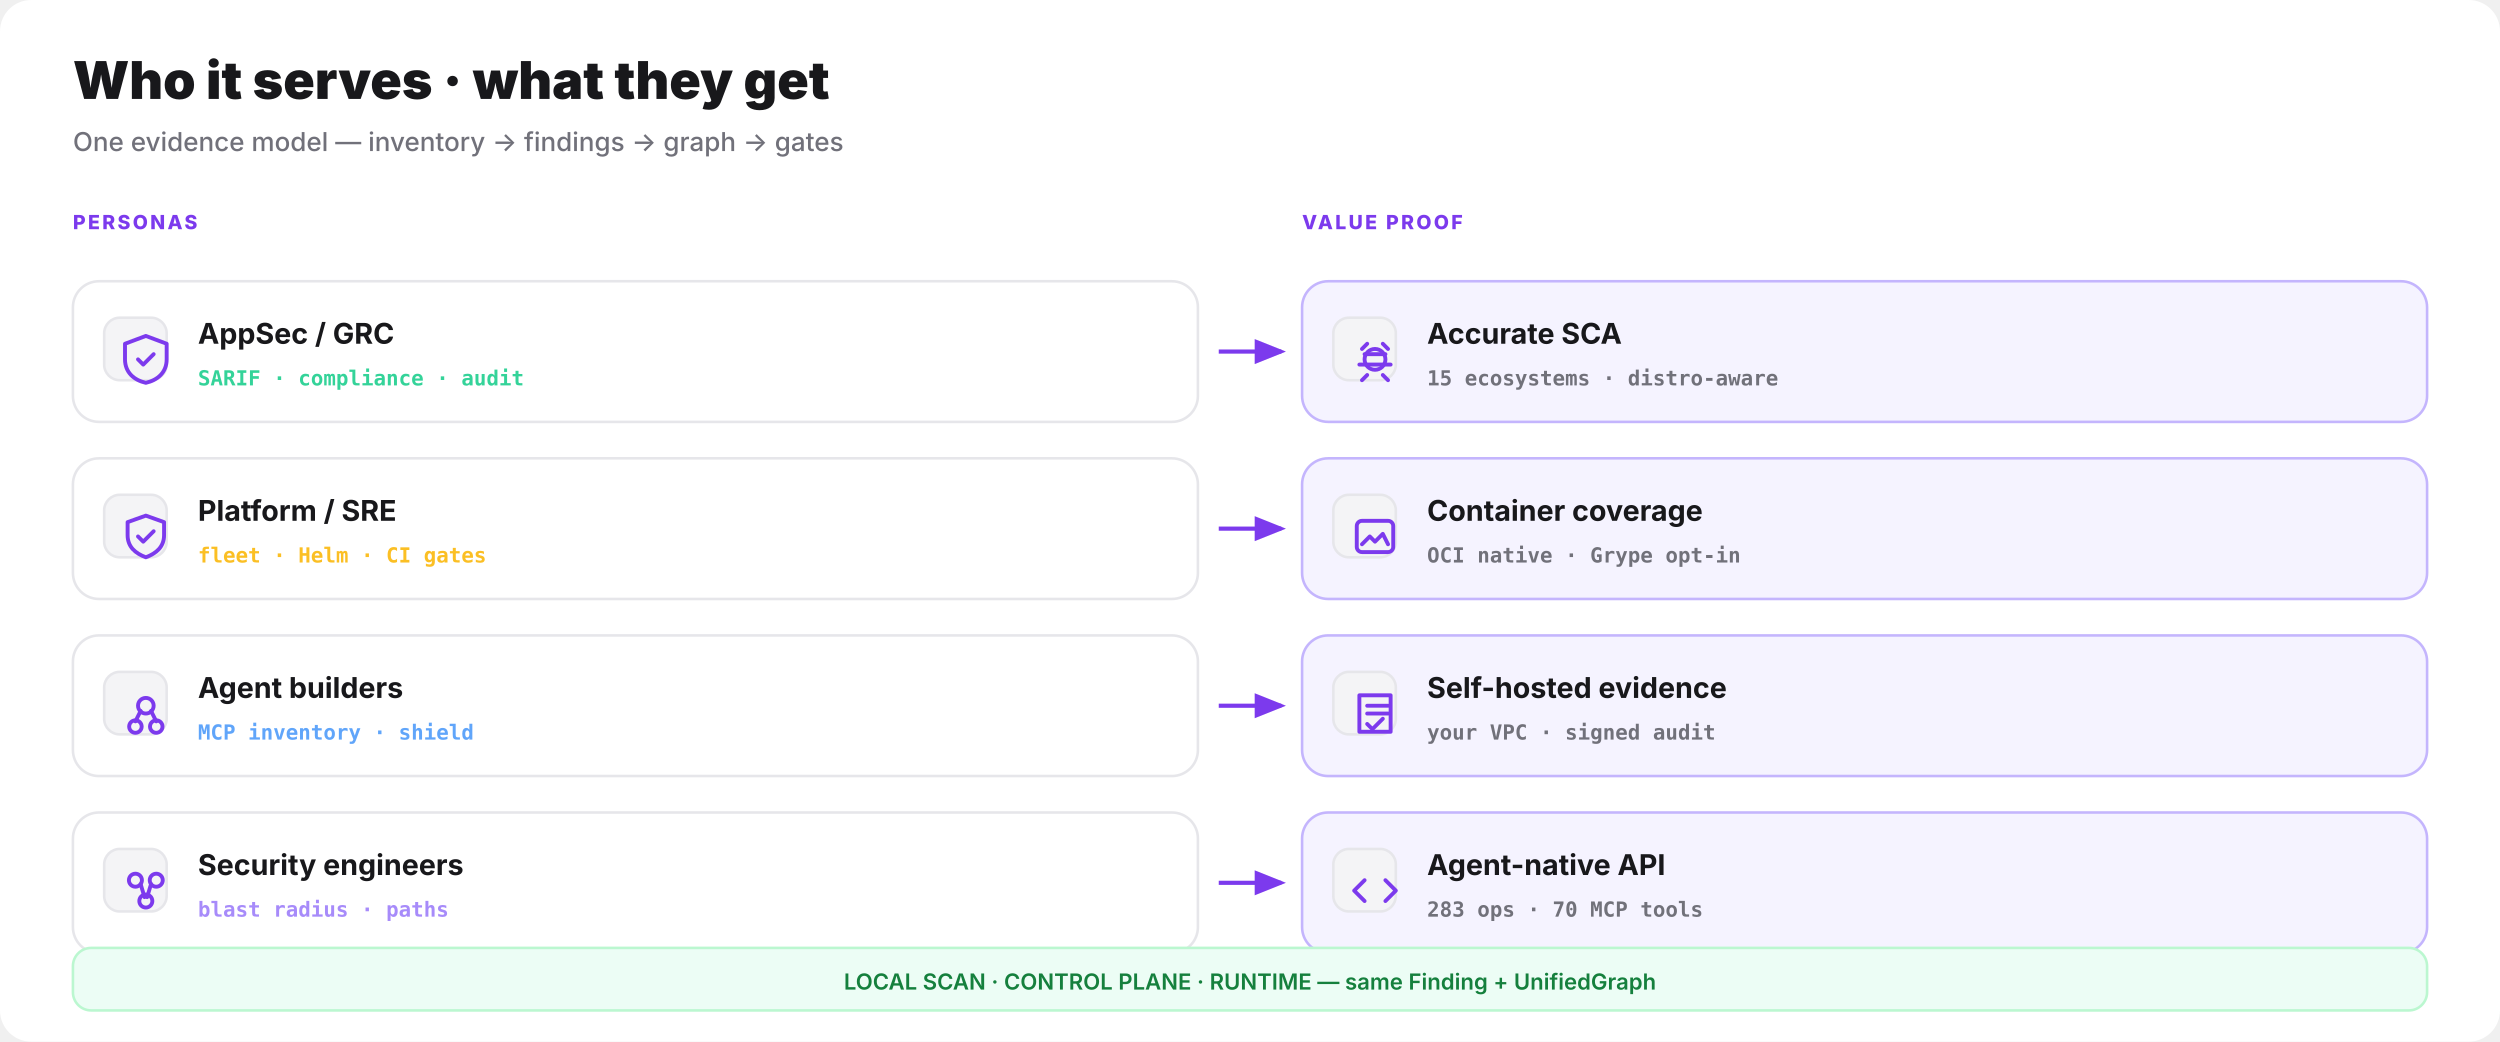
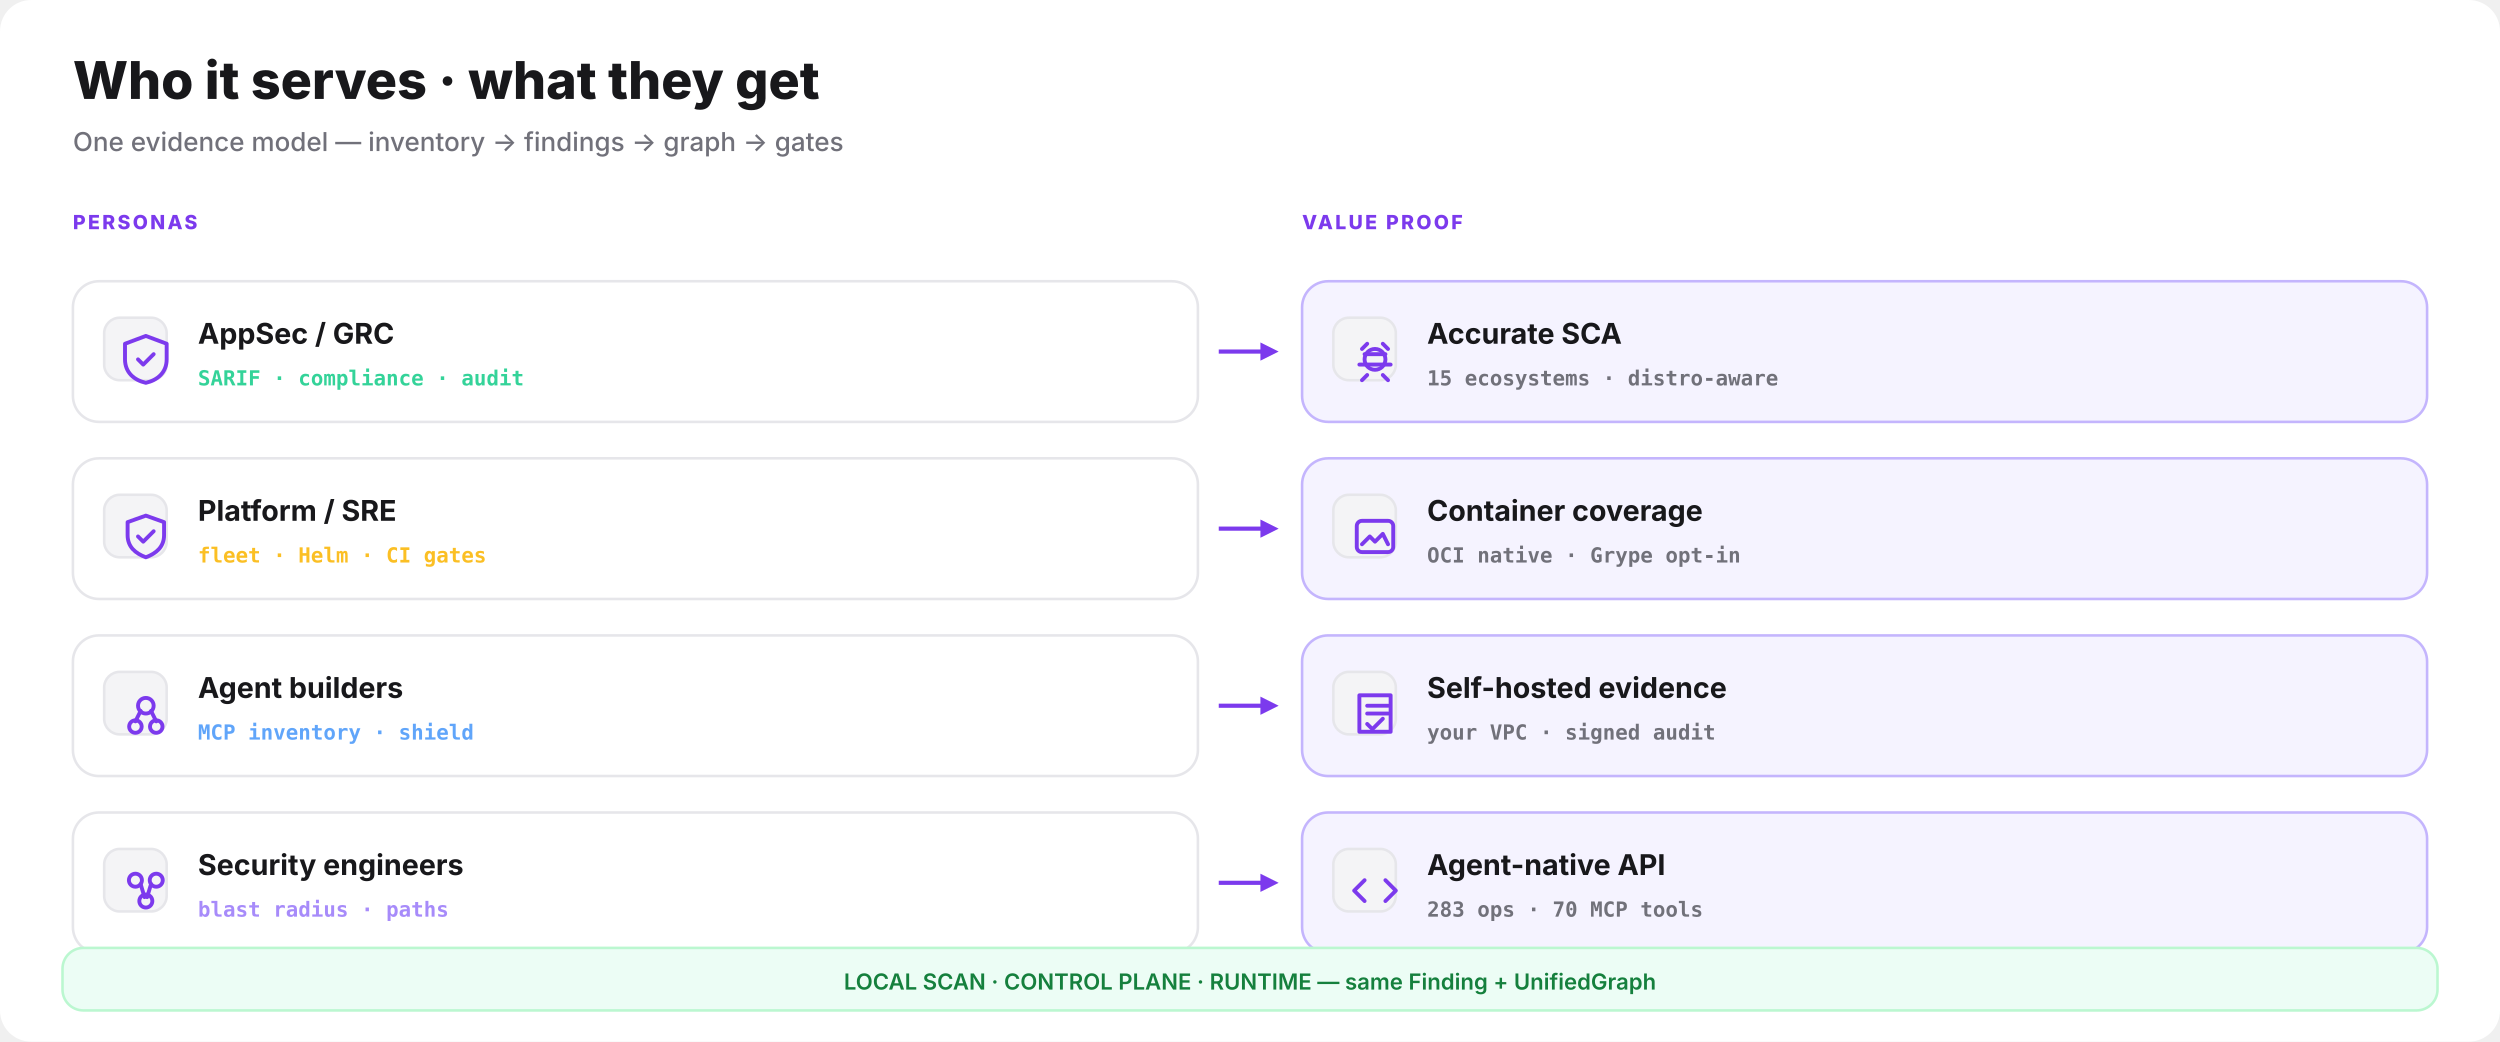
- <svg xmlns="http://www.w3.org/2000/svg" viewBox="0 0 960 400" fill="none" role="img" aria-labelledby="pv-light-title">
-   <defs>
-     <marker id="pv-light" viewBox="0 0 10 8" refX="8.5" refY="4" markerWidth="8" markerHeight="6" orient="auto">
-       <path d="M0 0 L10 4 L0 8 Z" fill="#7c3aed" />
-     </marker>
-   </defs>
+ <svg xmlns="http://www.w3.org/2000/svg" width="960" height="400" viewBox="0 0 960 400" fill="none">
  <rect width="960" height="400" rx="12" fill="#ffffff" />
-   <text x="28" y="38" font-family="Inter,system-ui,sans-serif" font-size="20" font-weight="850" fill="#18181b">Who it serves · what they get</text>
-   <text x="28" y="58" font-family="Inter,system-ui,sans-serif" font-size="10" font-weight="500" fill="#71717a">One evidence model — inventory → findings → graph → gates</text>
+   <text x="28" y="38" font-family="Inter,system-ui,sans-serif" font-size="20" font-weight="800" fill="#18181b">Who it serves · what they get</text>
+   <text x="28" y="58" font-family="Inter,system-ui,sans-serif" font-size="10" font-weight="500" fill="#71717a">One evidence model — inventory -&gt; findings -&gt; graph -&gt; gates</text>
  <text x="28" y="88" font-family="Inter,system-ui,sans-serif" font-size="7.5" font-weight="800" letter-spacing="0.12em" fill="#7c3aed">PERSONAS</text>
  <text x="500" y="88" font-family="Inter,system-ui,sans-serif" font-size="7.5" font-weight="800" letter-spacing="0.12em" fill="#7c3aed">VALUE PROOF</text>
  <rect x="28" y="108" width="432" height="54" rx="10" fill="#ffffff" stroke="#e6e6ea" />
  <rect x="40" y="122" width="24" height="24" rx="6" fill="#f4f4f6" stroke="#e6e6ea" />
  <g transform="translate(44,126)" fill="none" stroke="#7c3aed" stroke-width="1.5" stroke-linecap="round" stroke-linejoin="round">
    <path d="M12 3l8 3v6c0 5-3.5 8-8 9-4.5-1-8-4-8-9V6z" />
    <path d="M9 12l2 2 4-4" />
  </g>
  <text x="76" y="132" font-family="Inter,system-ui,sans-serif" font-size="11" font-weight="700" fill="#18181b">AppSec / GRC</text>
  <text x="76" y="148" font-family="ui-monospace,monospace" font-size="8" font-weight="600" fill="#34d399">SARIF · compliance · audit</text>
  <rect x="28" y="176" width="432" height="54" rx="10" fill="#ffffff" stroke="#e6e6ea" />
  <rect x="40" y="190" width="24" height="24" rx="6" fill="#f4f4f6" stroke="#e6e6ea" />
  <g transform="translate(44,194)" fill="none" stroke="#7c3aed" stroke-width="1.5" stroke-linecap="round" stroke-linejoin="round">
    <path d="M12 4l7 2.5v5c0 4.5-3 7-7 8.5-4-1.5-7-4-7-8.5v-5z" />
    <path d="M9 12l2 2 4-4" />
  </g>
  <text x="76" y="200" font-family="Inter,system-ui,sans-serif" font-size="11" font-weight="700" fill="#18181b">Platform / SRE</text>
  <text x="76" y="216" font-family="ui-monospace,monospace" font-size="8" font-weight="600" fill="#fbbf24">fleet · Helm · CI gates</text>
  <rect x="28" y="244" width="432" height="54" rx="10" fill="#ffffff" stroke="#e6e6ea" />
  <rect x="40" y="258" width="24" height="24" rx="6" fill="#f4f4f6" stroke="#e6e6ea" />
  <g transform="translate(44,262)" fill="none" stroke="#7c3aed" stroke-width="1.5" stroke-linecap="round" stroke-linejoin="round">
    <circle cx="12" cy="9" r="3" />
    <circle cx="8" cy="17" r="2.4" />
    <circle cx="16" cy="17" r="2.4" />
    <path d="M10 11l-2 4 M14 11l2 4" />
  </g>
  <text x="76" y="268" font-family="Inter,system-ui,sans-serif" font-size="11" font-weight="700" fill="#18181b">Agent builders</text>
  <text x="76" y="284" font-family="ui-monospace,monospace" font-size="8" font-weight="600" fill="#60a5fa">MCP inventory · shield</text>
  <rect x="28" y="312" width="432" height="54" rx="10" fill="#ffffff" stroke="#e6e6ea" />
  <rect x="40" y="326" width="24" height="24" rx="6" fill="#f4f4f6" stroke="#e6e6ea" />
  <g transform="translate(44,330)" fill="none" stroke="#7c3aed" stroke-width="1.5" stroke-linecap="round" stroke-linejoin="round">
    <circle cx="8" cy="8" r="2.5" />
    <circle cx="16" cy="8" r="2.5" />
    <circle cx="12" cy="16" r="2.5" />
    <path d="M10 9.5l1.5 5 M14 9.5l-1.5 5" />
  </g>
  <text x="76" y="336" font-family="Inter,system-ui,sans-serif" font-size="11" font-weight="700" fill="#18181b">Security engineers</text>
  <text x="76" y="352" font-family="ui-monospace,monospace" font-size="8" font-weight="600" fill="#a78bfa">blast radius · paths</text>
  <rect x="500" y="108" width="432" height="54" rx="10" fill="#f5f3ff" stroke="#c4b5fd" />
  <rect x="512" y="122" width="24" height="24" rx="6" fill="#f4f4f6" stroke="#e6e6ea" />
  <g transform="translate(516,126)" fill="none" stroke="#7c3aed" stroke-width="1.5" stroke-linecap="round" stroke-linejoin="round">
    <path d="M8 10h8M6 14h12M9 6l-2 2M15 6l2 2M9 18l-2 2M15 18l2 2" />
    <circle cx="12" cy="12" r="4" />
  </g>
  <text x="548" y="132" font-family="Inter,system-ui,sans-serif" font-size="11" font-weight="700" fill="#18181b">Accurate SCA</text>
  <text x="548" y="148" font-family="ui-monospace,monospace" font-size="8" font-weight="600" fill="#71717a">15 ecosystems · distro-aware</text>
-   <line x1="468" y1="135" x2="492" y2="135" stroke="#7c3aed" stroke-width="1.6" marker-end="url(#pv-light)" />
+   <line x1="468" y1="135" x2="485" y2="135" stroke="#7c3aed" stroke-width="1.6" />
+   <polygon points="491,135 484,131.5 484,138.5" fill="#7c3aed" />
  <rect x="500" y="176" width="432" height="54" rx="10" fill="#f5f3ff" stroke="#c4b5fd" />
  <rect x="512" y="190" width="24" height="24" rx="6" fill="#f4f4f6" stroke="#e6e6ea" />
  <g transform="translate(516,194)" fill="none" stroke="#7c3aed" stroke-width="1.5" stroke-linecap="round" stroke-linejoin="round">
    <rect x="5" y="6" width="14" height="12" rx="2" />
    <path d="M7 15l3-3 2 2 3-3 2 4" />
  </g>
  <text x="548" y="200" font-family="Inter,system-ui,sans-serif" font-size="11" font-weight="700" fill="#18181b">Container coverage</text>
  <text x="548" y="216" font-family="ui-monospace,monospace" font-size="8" font-weight="600" fill="#71717a">OCI native · Grype opt-in</text>
-   <line x1="468" y1="203" x2="492" y2="203" stroke="#7c3aed" stroke-width="1.6" marker-end="url(#pv-light)" />
+   <line x1="468" y1="203" x2="485" y2="203" stroke="#7c3aed" stroke-width="1.6" />
+   <polygon points="491,203 484,199.5 484,206.5" fill="#7c3aed" />
  <rect x="500" y="244" width="432" height="54" rx="10" fill="#f5f3ff" stroke="#c4b5fd" />
  <rect x="512" y="258" width="24" height="24" rx="6" fill="#f4f4f6" stroke="#e6e6ea" />
  <g transform="translate(516,262)" fill="none" stroke="#7c3aed" stroke-width="1.5" stroke-linecap="round" stroke-linejoin="round">
    <path d="M6 5h12v14H6z M9 9h8 M9 12h8" />
    <path d="M9 16l2 2 4-4" />
  </g>
  <text x="548" y="268" font-family="Inter,system-ui,sans-serif" font-size="11" font-weight="700" fill="#18181b">Self-hosted evidence</text>
  <text x="548" y="284" font-family="ui-monospace,monospace" font-size="8" font-weight="600" fill="#71717a">your VPC · signed audit</text>
-   <line x1="468" y1="271" x2="492" y2="271" stroke="#7c3aed" stroke-width="1.6" marker-end="url(#pv-light)" />
+   <line x1="468" y1="271" x2="485" y2="271" stroke="#7c3aed" stroke-width="1.6" />
+   <polygon points="491,271 484,267.5 484,274.5" fill="#7c3aed" />
  <rect x="500" y="312" width="432" height="54" rx="10" fill="#f5f3ff" stroke="#c4b5fd" />
  <rect x="512" y="326" width="24" height="24" rx="6" fill="#f4f4f6" stroke="#e6e6ea" />
  <g transform="translate(516,330)" fill="none" stroke="#7c3aed" stroke-width="1.5" stroke-linecap="round" stroke-linejoin="round">
    <path d="M8 8l-4 4 4 4M16 8l4 4-4 4" />
  </g>
  <text x="548" y="336" font-family="Inter,system-ui,sans-serif" font-size="11" font-weight="700" fill="#18181b">Agent-native API</text>
  <text x="548" y="352" font-family="ui-monospace,monospace" font-size="8" font-weight="600" fill="#71717a">283 ops · 70 MCP tools</text>
-   <line x1="468" y1="339" x2="492" y2="339" stroke="#7c3aed" stroke-width="1.6" marker-end="url(#pv-light)" />
-   <rect x="28" y="364" width="904" height="24" rx="7" fill="#ecfdf5" stroke="#bbf7d0" />
+   <line x1="468" y1="339" x2="485" y2="339" stroke="#7c3aed" stroke-width="1.6" />
+   <polygon points="491,339 484,335.5 484,342.5" fill="#7c3aed" />
+   <rect x="24" y="364" width="912" height="24" rx="8" fill="#ecfdf5" stroke="#bbf7d0" />
  <text x="480" y="380" text-anchor="middle" font-family="Inter,system-ui,sans-serif" font-size="8.5" font-weight="600" fill="#15803d">LOCAL SCAN · CONTROL PLANE · RUNTIME — same Finding + UnifiedGraph</text>
</svg>
